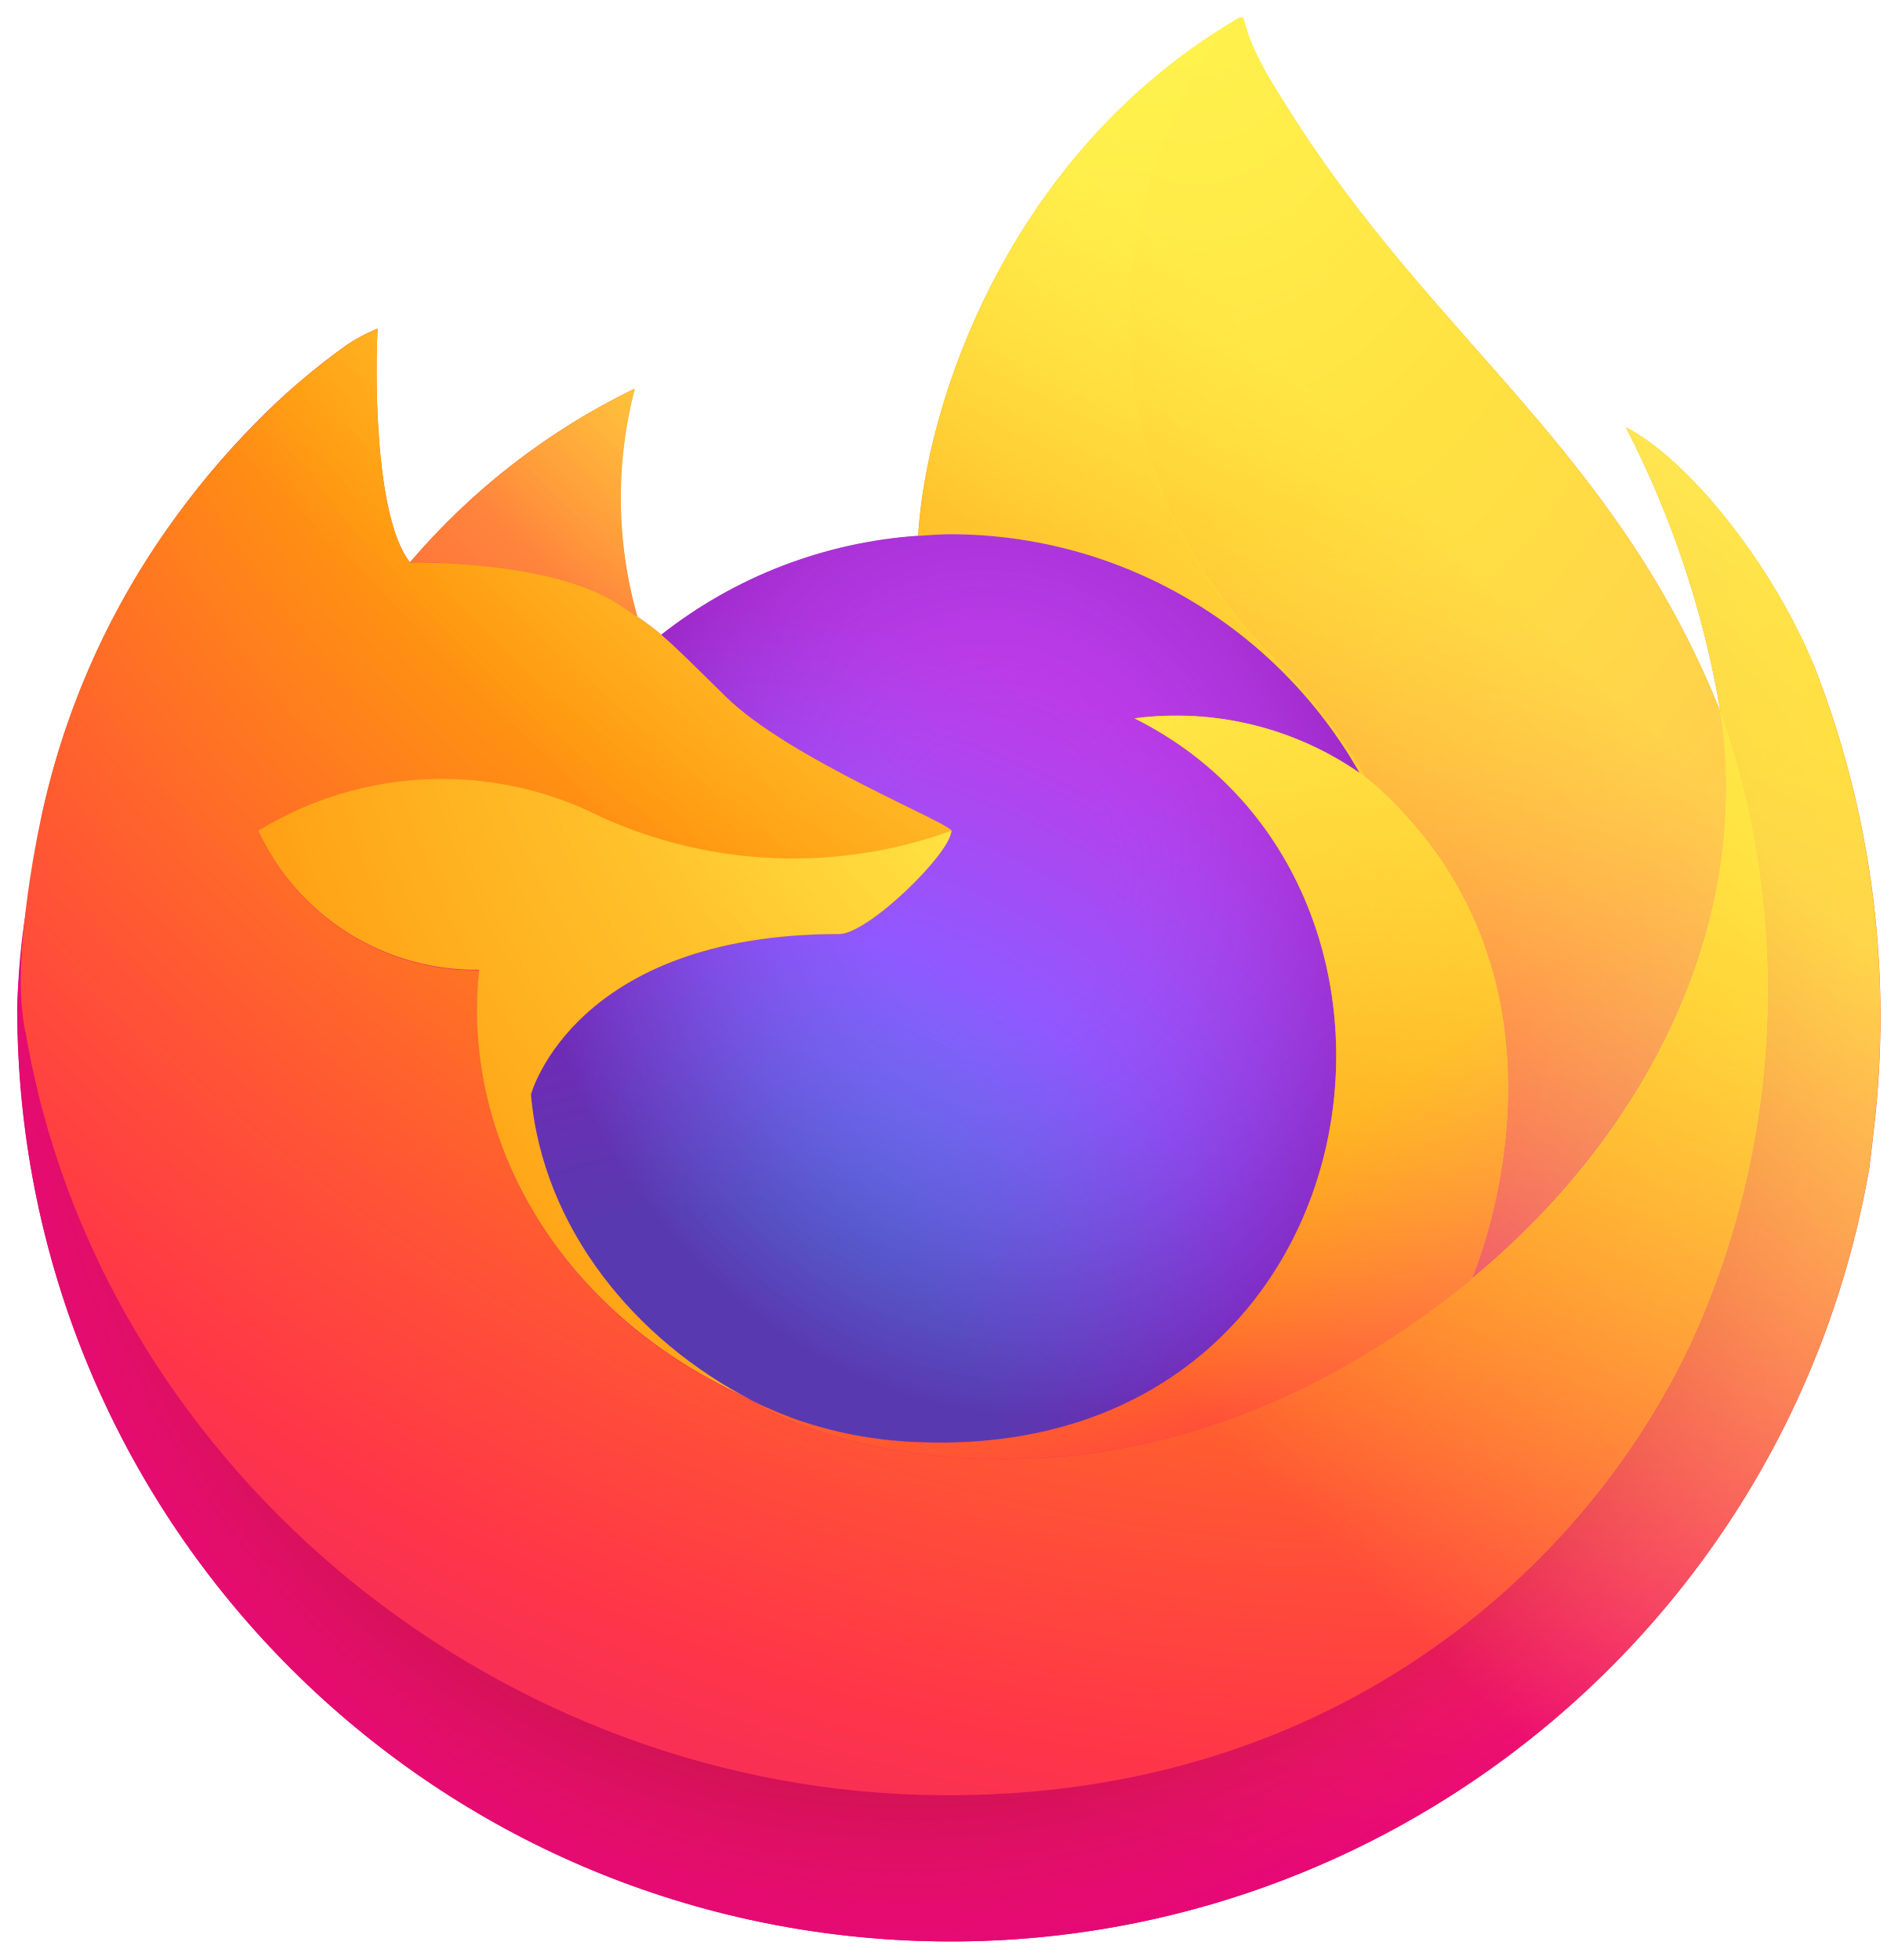
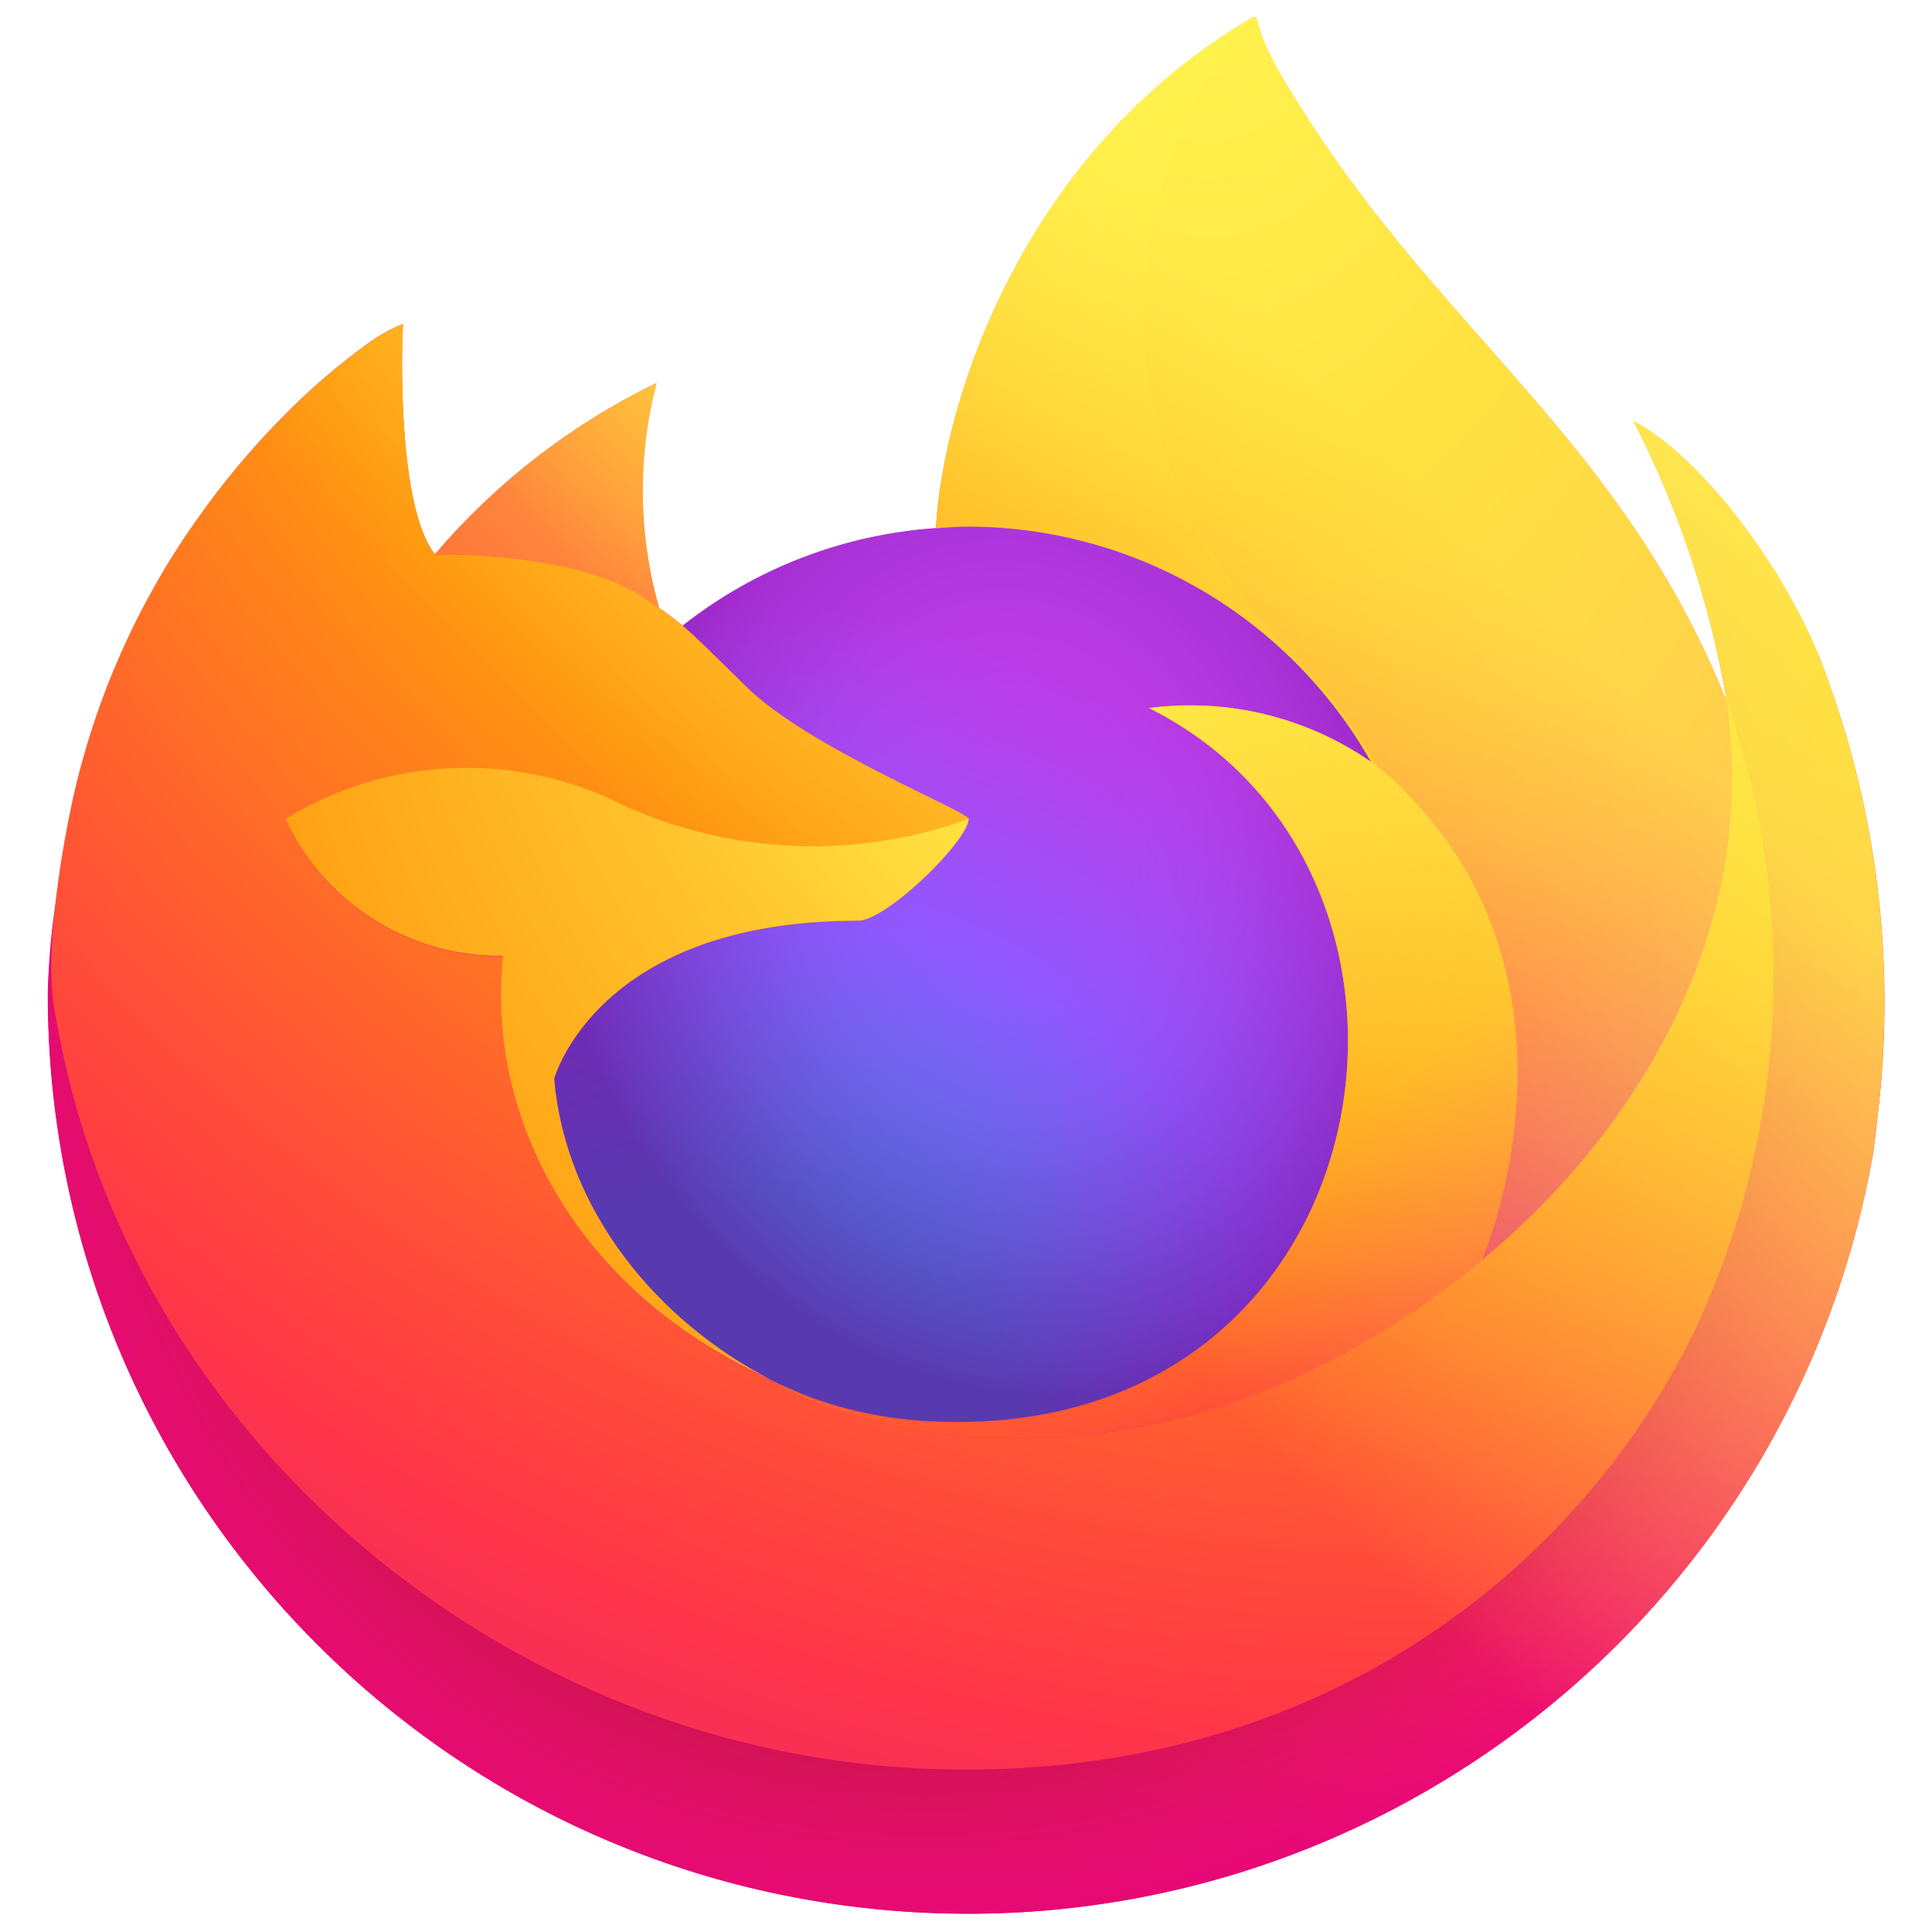
- <svg xmlns="http://www.w3.org/2000/svg" width="77.42" height="79.97" version="1.1" viewBox="0 0 77.42 79.97">
+ <svg xmlns="http://www.w3.org/2000/svg" width="24" height="24" version="1.1" viewBox="0 0 77.42 79.97">
  <defs>
    <linearGradient id="a" x1="70.79" x2="6.447" y1="12.39" y2="74.47" gradientTransform="translate(-1.3 -.004086)" gradientUnits="userSpaceOnUse">
      <stop stop-color="#fff44f" offset=".048" />
      <stop stop-color="#ffe847" offset=".111" />
      <stop stop-color="#ffc830" offset=".225" />
      <stop stop-color="#ff980e" offset=".368" />
      <stop stop-color="#ff8b16" offset=".401" />
      <stop stop-color="#ff672a" offset=".462" />
      <stop stop-color="#ff3647" offset=".534" />
      <stop stop-color="#e31587" offset=".705" />
    </linearGradient>
    <radialGradient id="b" cx="-7907" cy="-8515" r="80.8" gradientTransform="translate(7974,8524)" gradientUnits="userSpaceOnUse">
      <stop stop-color="#ffbd4f" offset=".129" />
      <stop stop-color="#ffac31" offset=".186" />
      <stop stop-color="#ff9d17" offset=".247" />
      <stop stop-color="#ff980e" offset=".283" />
      <stop stop-color="#ff563b" offset=".403" />
      <stop stop-color="#ff3750" offset=".467" />
      <stop stop-color="#f5156c" offset=".71" />
      <stop stop-color="#eb0878" offset=".782" />
      <stop stop-color="#e50080" offset=".86" />
    </radialGradient>
    <radialGradient id="c" cx="-7937" cy="-8482" r="80.8" gradientTransform="translate(7974,8524)" gradientUnits="userSpaceOnUse">
      <stop stop-color="#960e18" offset=".3" />
      <stop stop-color="#b11927" stop-opacity=".74" offset=".351" />
      <stop stop-color="#db293d" stop-opacity=".343" offset=".435" />
      <stop stop-color="#f5334b" stop-opacity=".094" offset=".497" />
      <stop stop-color="#ff3750" stop-opacity="0" offset=".53" />
    </radialGradient>
    <radialGradient id="d" cx="-7927" cy="-8533" r="58.53" gradientTransform="translate(7974,8524)" gradientUnits="userSpaceOnUse">
      <stop stop-color="#fff44f" offset=".132" />
      <stop stop-color="#ffdc3e" offset=".252" />
      <stop stop-color="#ff9d12" offset=".506" />
      <stop stop-color="#ff980e" offset=".526" />
    </radialGradient>
    <radialGradient id="e" cx="-7946" cy="-8461" r="38.47" gradientTransform="translate(7974,8524)" gradientUnits="userSpaceOnUse">
      <stop stop-color="#3a8ee6" offset=".353" />
      <stop stop-color="#5c79f0" offset=".472" />
      <stop stop-color="#9059ff" offset=".669" />
      <stop stop-color="#c139e6" offset="1" />
    </radialGradient>
    <radialGradient id="f" cx="-7936" cy="-8492" r="20.4" gradientTransform="matrix(.972 -.235 .275 1.138 10090 7834)" gradientUnits="userSpaceOnUse">
      <stop stop-color="#9059ff" stop-opacity="0" offset=".206" />
      <stop stop-color="#8c4ff3" stop-opacity=".064" offset=".278" />
      <stop stop-color="#7716a8" stop-opacity=".45" offset=".747" />
      <stop stop-color="#6e008b" stop-opacity=".6" offset=".975" />
    </radialGradient>
    <radialGradient id="g" cx="-7938" cy="-8518" r="27.68" gradientTransform="translate(7974,8524)" gradientUnits="userSpaceOnUse">
      <stop stop-color="#ffe226" offset="0" />
      <stop stop-color="#ffdb27" offset=".121" />
      <stop stop-color="#ffc82a" offset=".295" />
      <stop stop-color="#ffa930" offset=".502" />
      <stop stop-color="#ff7e37" offset=".732" />
      <stop stop-color="#ff7139" offset=".792" />
    </radialGradient>
    <radialGradient id="h" cx="-7916" cy="-8536" r="118.1" gradientTransform="translate(7974,8524)" gradientUnits="userSpaceOnUse">
      <stop stop-color="#fff44f" offset=".113" />
      <stop stop-color="#ff980e" offset=".456" />
      <stop stop-color="#ff5634" offset=".622" />
      <stop stop-color="#ff3647" offset=".716" />
      <stop stop-color="#e31587" offset=".904" />
    </radialGradient>
    <radialGradient id="i" cx="-7927" cy="-8523" r="86.5" gradientTransform="matrix(.105 .995 -.653 .069 -4685 8470)" gradientUnits="userSpaceOnUse">
      <stop stop-color="#fff44f" offset="0" />
      <stop stop-color="#ffe847" offset=".06" />
      <stop stop-color="#ffc830" offset=".168" />
      <stop stop-color="#ff980e" offset=".304" />
      <stop stop-color="#ff8b16" offset=".356" />
      <stop stop-color="#ff672a" offset=".455" />
      <stop stop-color="#ff3647" offset=".57" />
      <stop stop-color="#e31587" offset=".737" />
    </radialGradient>
    <radialGradient id="j" cx="-7938" cy="-8508" r="73.72" gradientTransform="translate(7974,8524)" gradientUnits="userSpaceOnUse">
      <stop stop-color="#fff44f" offset=".137" />
      <stop stop-color="#ff980e" offset=".48" />
      <stop stop-color="#ff5634" offset=".592" />
      <stop stop-color="#ff3647" offset=".655" />
      <stop stop-color="#e31587" offset=".904" />
    </radialGradient>
    <radialGradient id="k" cx="-7919" cy="-8504" r="80.69" gradientTransform="translate(7974,8524)" gradientUnits="userSpaceOnUse">
      <stop stop-color="#fff44f" offset=".094" />
      <stop stop-color="#ffe141" offset=".231" />
      <stop stop-color="#ffaf1e" offset=".509" />
      <stop stop-color="#ff980e" offset=".626" />
    </radialGradient>
    <linearGradient id="l" x1="70.01" x2="15.27" y1="12.06" y2="66.81" gradientTransform="translate(-1.3 -.004086)" gradientUnits="userSpaceOnUse">
      <stop stop-color="#fff44f" stop-opacity=".8" offset=".167" />
      <stop stop-color="#fff44f" stop-opacity=".634" offset=".266" />
      <stop stop-color="#fff44f" stop-opacity=".217" offset=".489" />
      <stop stop-color="#fff44f" stop-opacity="0" offset=".6" />
    </linearGradient>
  </defs>
  <g transform="matrix(.9819843 0 0 .9819843 .6974849 .7199239)">
    <path d="m74.62 26.83c-1.684-4.052-5.1-8.427-7.775-9.81a40.27 40.27 0 0 1 3.925 11.76l7e-3 0.065c-4.382-10.92-11.81-15.33-17.88-24.92-0.307-0.485-0.614-0.971-0.913-1.484-0.171-0.293-0.308-0.557-0.427-0.8a7.053 7.053 0 0 1-0.578-1.535 0.1 0.1 0 0 0-0.088-0.1 0.138 0.138 0 0 0-0.073 0c-5e-3 0-0.013 9e-3 -0.019 0.011s-0.019 0.011-0.028 0.015l0.015-0.026c-9.735 5.7-13.04 16.25-13.34 21.53a19.39 19.39 0 0 0-10.67 4.111 11.59 11.59 0 0 0-1-0.758 17.97 17.97 0 0 1-0.109-9.473 28.7 28.7 0 0 0-9.329 7.21h-0.018c-1.536-1.947-1.428-8.367-1.34-9.708a6.928 6.928 0 0 0-1.294 0.687 28.22 28.22 0 0 0-3.788 3.245 33.84 33.84 0 0 0-3.623 4.347v6e-3 -7e-3a32.73 32.73 0 0 0-5.2 11.74l-0.052 0.256c-0.073 0.341-0.336 2.049-0.381 2.42 0 0.029-6e-3 0.056-9e-3 0.085a36.94 36.94 0 0 0-0.629 5.343v0.2a38.76 38.76 0 0 0 76.95 6.554c0.065-0.5 0.118-0.995 0.176-1.5a39.86 39.86 0 0 0-2.514-19.47zm-44.67 30.34c0.181 0.087 0.351 0.181 0.537 0.264l0.027 0.017q-0.282-0.135-0.564-0.281zm8.878-23.38m31.95-4.934v-0.037l7e-3 0.041z" fill="url(#a)" />
    <path d="m74.62 26.83c-1.684-4.052-5.1-8.427-7.775-9.81a40.27 40.27 0 0 1 3.925 11.76v0.037l7e-3 0.041a35.1 35.1 0 0 1-1.206 26.16c-4.442 9.531-15.19 19.3-32.02 18.82-18.18-0.515-34.2-14.01-37.19-31.68-0.545-2.787 0-4.2 0.274-6.465a28.88 28.88 0 0 0-0.623 5.348v0.2a38.76 38.76 0 0 0 76.95 6.554c0.065-0.5 0.118-0.995 0.176-1.5a39.86 39.86 0 0 0-2.514-19.47z" fill="url(#b)" />
    <path d="m74.62 26.83c-1.684-4.052-5.1-8.427-7.775-9.81a40.27 40.27 0 0 1 3.925 11.76v0.037l7e-3 0.041a35.1 35.1 0 0 1-1.206 26.16c-4.442 9.531-15.19 19.3-32.02 18.82-18.18-0.515-34.2-14.01-37.19-31.68-0.545-2.787 0-4.2 0.274-6.465a28.88 28.88 0 0 0-0.623 5.348v0.2a38.76 38.76 0 0 0 76.95 6.554c0.065-0.5 0.118-0.995 0.176-1.5a39.86 39.86 0 0 0-2.514-19.47z" fill="url(#c)" />
    <path d="m55.78 31.38c0.084 0.059 0.162 0.118 0.241 0.177a21.1 21.1 0 0 0-3.6-4.695c-12.05-12.05-3.157-26.12-1.658-26.84l0.015-0.022c-9.735 5.7-13.04 16.25-13.34 21.53 0.452-0.031 0.9-0.069 1.362-0.069a19.56 19.56 0 0 1 16.98 9.917z" fill="url(#d)" />
    <path d="m38.82 33.79c-0.064 0.964-3.47 4.289-4.661 4.289-11.02 0-12.81 6.667-12.81 6.667 0.488 5.614 4.4 10.24 9.129 12.68 0.216 0.112 0.435 0.213 0.654 0.312q0.569 0.252 1.138 0.466a17.24 17.24 0 0 0 5.043 0.973c19.32 0.906 23.06-23.1 9.119-30.07a13.38 13.38 0 0 1 9.345 2.269 19.56 19.56 0 0 0-16.98-9.917c-0.46 0-0.91 0.038-1.362 0.069a19.39 19.39 0 0 0-10.67 4.111c0.591 0.5 1.258 1.168 2.663 2.553 2.63 2.591 9.375 5.275 9.39 5.59z" fill="url(#e)" />
    <path d="m38.82 33.79c-0.064 0.964-3.47 4.289-4.661 4.289-11.02 0-12.81 6.667-12.81 6.667 0.488 5.614 4.4 10.24 9.129 12.68 0.216 0.112 0.435 0.213 0.654 0.312q0.569 0.252 1.138 0.466a17.24 17.24 0 0 0 5.043 0.973c19.32 0.906 23.06-23.1 9.119-30.07a13.38 13.38 0 0 1 9.345 2.269 19.56 19.56 0 0 0-16.98-9.917c-0.46 0-0.91 0.038-1.362 0.069a19.39 19.39 0 0 0-10.67 4.111c0.591 0.5 1.258 1.168 2.663 2.553 2.63 2.591 9.375 5.275 9.39 5.59z" fill="url(#f)" />
    <path d="m24.96 24.36c0.314 0.2 0.573 0.374 0.8 0.531a17.97 17.97 0 0 1-0.109-9.473 28.7 28.7 0 0 0-9.329 7.21c0.189-5e-3 5.811-0.106 8.638 1.732z" fill="url(#g)" />
    <path d="m0.354 42.16c2.991 17.67 19.01 31.17 37.19 31.68 16.83 0.476 27.58-9.294 32.02-18.82a35.1 35.1 0 0 0 1.206-26.16v-0.037c0-0.029-6e-3 -0.046 0-0.037l7e-3 0.065c1.375 8.977-3.191 17.67-10.33 23.56l-0.022 0.05c-13.91 11.33-27.22 6.834-29.91 5q-0.282-0.135-0.564-0.281c-8.109-3.876-11.46-11.26-10.74-17.6a9.953 9.953 0 0 1-9.181-5.775 14.62 14.62 0 0 1 14.25-0.572 19.3 19.3 0 0 0 14.55 0.572c-0.015-0.315-6.76-3-9.39-5.59-1.405-1.385-2.072-2.052-2.663-2.553a11.59 11.59 0 0 0-1-0.758c-0.23-0.157-0.489-0.327-0.8-0.531-2.827-1.838-8.449-1.737-8.635-1.732h-0.018c-1.536-1.947-1.428-8.367-1.34-9.708a6.928 6.928 0 0 0-1.294 0.687 28.22 28.22 0 0 0-3.788 3.245 33.84 33.84 0 0 0-3.638 4.337v6e-3 -7e-3a32.73 32.73 0 0 0-5.2 11.74c-0.019 0.079-1.396 6.099-0.717 9.221z" fill="url(#h)" />
    <path d="m52.42 26.86a21.1 21.1 0 0 1 3.6 4.7c0.213 0.161 0.412 0.321 0.581 0.476 8.787 8.1 4.183 19.55 3.84 20.36 7.138-5.881 11.7-14.58 10.33-23.56-4.384-10.93-11.82-15.34-17.88-24.93-0.307-0.485-0.614-0.971-0.913-1.484-0.171-0.293-0.308-0.557-0.427-0.8a7.053 7.053 0 0 1-0.578-1.535 0.1 0.1 0 0 0-0.088-0.1 0.138 0.138 0 0 0-0.073 0c-5e-3 0-0.013 9e-3 -0.019 0.011s-0.019 0.011-0.028 0.015c-1.499 0.711-10.39 14.79 1.66 26.83z" fill="url(#i)" />
    <path d="m56.6 32.04c-0.169-0.155-0.368-0.315-0.581-0.476-0.079-0.059-0.157-0.118-0.241-0.177a13.38 13.38 0 0 0-9.345-2.269c13.94 6.97 10.2 30.97-9.119 30.07a17.24 17.24 0 0 1-5.043-0.973q-0.569-0.213-1.138-0.466c-0.219-0.1-0.438-0.2-0.654-0.312l0.027 0.017c2.694 1.839 16 6.332 29.91-5l0.022-0.05c0.347-0.81 4.951-12.26-3.84-20.36z" fill="url(#j)" />
    <path d="m21.35 44.74s1.789-6.667 12.81-6.667c1.191 0 4.6-3.325 4.661-4.289a19.3 19.3 0 0 1-14.55-0.572 14.62 14.62 0 0 0-14.25 0.572 9.953 9.953 0 0 0 9.181 5.775c-0.718 6.337 2.632 13.72 10.74 17.6 0.181 0.087 0.351 0.181 0.537 0.264-4.733-2.445-8.641-7.069-9.129-12.68z" fill="url(#k)" />
    <path d="m74.62 26.83c-1.684-4.052-5.1-8.427-7.775-9.81a40.27 40.27 0 0 1 3.925 11.76l7e-3 0.065c-4.382-10.92-11.81-15.33-17.88-24.92-0.307-0.485-0.614-0.971-0.913-1.484-0.171-0.293-0.308-0.557-0.427-0.8a7.053 7.053 0 0 1-0.578-1.535 0.1 0.1 0 0 0-0.088-0.1 0.138 0.138 0 0 0-0.073 0c-5e-3 0-0.013 9e-3 -0.019 0.011s-0.019 0.011-0.028 0.015l0.015-0.026c-9.735 5.7-13.04 16.25-13.34 21.53 0.452-0.031 0.9-0.069 1.362-0.069a19.56 19.56 0 0 1 16.98 9.917 13.38 13.38 0 0 0-9.345-2.269c13.94 6.97 10.2 30.97-9.119 30.07a17.24 17.24 0 0 1-5.043-0.973q-0.569-0.213-1.138-0.466c-0.219-0.1-0.438-0.2-0.654-0.312l0.027 0.017q-0.282-0.135-0.564-0.281c0.181 0.087 0.351 0.181 0.537 0.264-4.733-2.446-8.641-7.07-9.129-12.68 0 0 1.789-6.667 12.81-6.667 1.191 0 4.6-3.325 4.661-4.289-0.015-0.315-6.76-3-9.39-5.59-1.405-1.385-2.072-2.052-2.663-2.553a11.59 11.59 0 0 0-1-0.758 17.97 17.97 0 0 1-0.109-9.473 28.7 28.7 0 0 0-9.329 7.21h-0.018c-1.536-1.947-1.428-8.367-1.34-9.708a6.928 6.928 0 0 0-1.294 0.687 28.22 28.22 0 0 0-3.788 3.245 33.84 33.84 0 0 0-3.623 4.347v6e-3 -7e-3a32.73 32.73 0 0 0-5.2 11.74l-0.052 0.256c-0.073 0.341-0.4 2.073-0.447 2.445a45.09 45.09 0 0 0-0.572 5.403v0.2a38.76 38.76 0 0 0 76.95 6.554c0.065-0.5 0.118-0.995 0.176-1.5a39.86 39.86 0 0 0-2.514-19.47zm-3.845 1.991 7e-3 0.041z" fill="url(#l)" />
  </g>
</svg>
